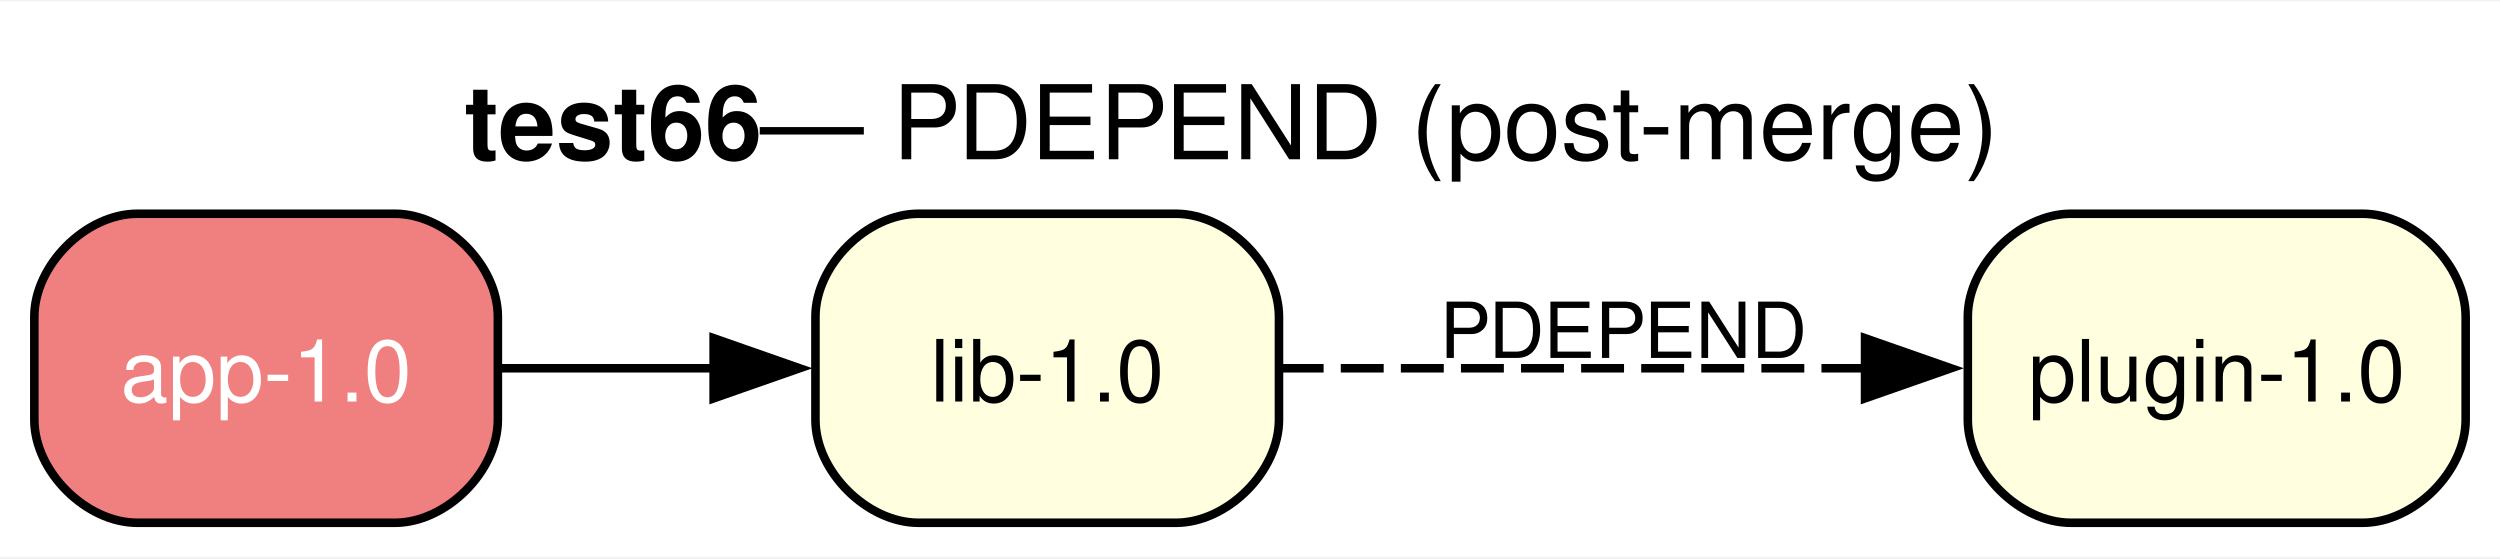
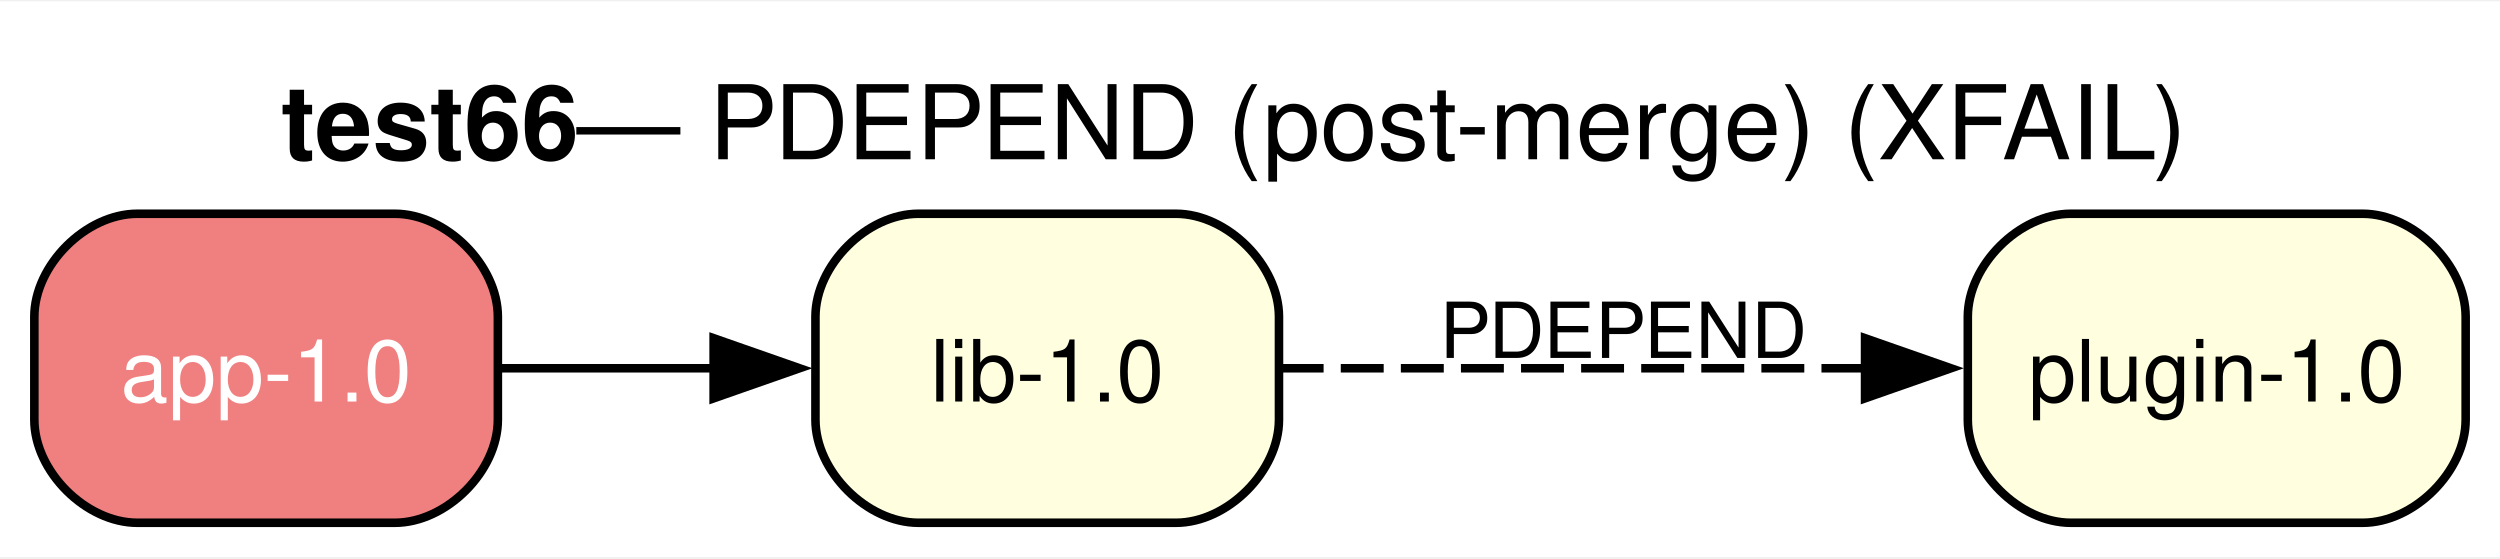
<svg xmlns="http://www.w3.org/2000/svg" width="291pt" height="65pt" viewBox="0.00 0.00 291.25 64.75">
  <g id="graph0" class="graph" transform="scale(1 1) rotate(0) translate(4 60.75)">
    <polygon fill="white" stroke="none" points="-4,4 -4,-60.75 287.25,-60.75 287.25,4 -4,4" />
-     <text text-anchor="start" x="50.12" y="-42.35" font-family="Helvetica,sans-Serif" font-weight="bold" font-size="12.00">test66</text>
-     <text text-anchor="start" x="84.62" y="-42.35" font-family="Helvetica,sans-Serif" font-size="12.00"> — PDEPEND (post-merge)</text>
+     <text text-anchor="start" x="28.75" y="-42.35" font-family="Helvetica,sans-Serif" font-weight="bold" font-size="12.00">test66</text>
+     <text text-anchor="start" x="63.25" y="-42.35" font-family="Helvetica,sans-Serif" font-size="12.00"> — PDEPEND (post-merge) (XFAIL)</text>
    <g id="node1" class="node">
      <path fill="lightcoral" stroke="black" d="M42,-36C42,-36 12,-36 12,-36 6,-36 0,-30 0,-24 0,-24 0,-12 0,-12 0,-6 6,0 12,0 12,0 42,0 42,0 48,0 54,-6 54,-12 54,-12 54,-24 54,-24 54,-30 48,-36 42,-36" />
      <text text-anchor="middle" x="27" y="-14.12" font-family="Helvetica,sans-Serif" font-size="10.00" fill="white">app-1.0</text>
    </g>
    <g id="node2" class="node">
      <path fill="lightyellow" stroke="black" d="M133,-36C133,-36 103,-36 103,-36 97,-36 91,-30 91,-24 91,-24 91,-12 91,-12 91,-6 97,0 103,0 103,0 133,0 133,0 139,0 145,-6 145,-12 145,-12 145,-24 145,-24 145,-30 139,-36 133,-36" />
      <text text-anchor="middle" x="118" y="-14.12" font-family="Helvetica,sans-Serif" font-size="10.00">lib-1.0</text>
    </g>
    <g id="edge1" class="edge">
      <path fill="none" stroke="black" d="M54.22,-18C62.12,-18 70.94,-18 79.43,-18" />
      <polygon fill="black" stroke="black" points="79.14,-21.5 89.14,-18 79.14,-14.5 79.14,-21.5" />
    </g>
    <g id="node3" class="node">
      <path fill="lightyellow" stroke="black" d="M271.25,-36C271.25,-36 237.25,-36 237.25,-36 231.25,-36 225.25,-30 225.25,-24 225.25,-24 225.25,-12 225.25,-12 225.25,-6 231.25,0 237.25,0 237.25,0 271.25,0 271.25,0 277.25,0 283.25,-6 283.25,-12 283.25,-12 283.25,-24 283.25,-24 283.25,-30 277.25,-36 271.25,-36" />
      <text text-anchor="middle" x="254.25" y="-14.12" font-family="Helvetica,sans-Serif" font-size="10.00">plugin-1.0</text>
    </g>
    <g id="edge2" class="edge">
      <path fill="none" stroke="black" stroke-dasharray="5,2" d="M145.2,-18C164.61,-18 191.39,-18 213.44,-18" />
      <polygon fill="black" stroke="black" points="213.28,-21.5 223.28,-18 213.28,-14.5 213.28,-21.5" />
      <text text-anchor="middle" x="185.12" y="-19.2" font-family="Helvetica,sans-Serif" font-size="9.00">PDEPEND</text>
    </g>
  </g>
</svg>
